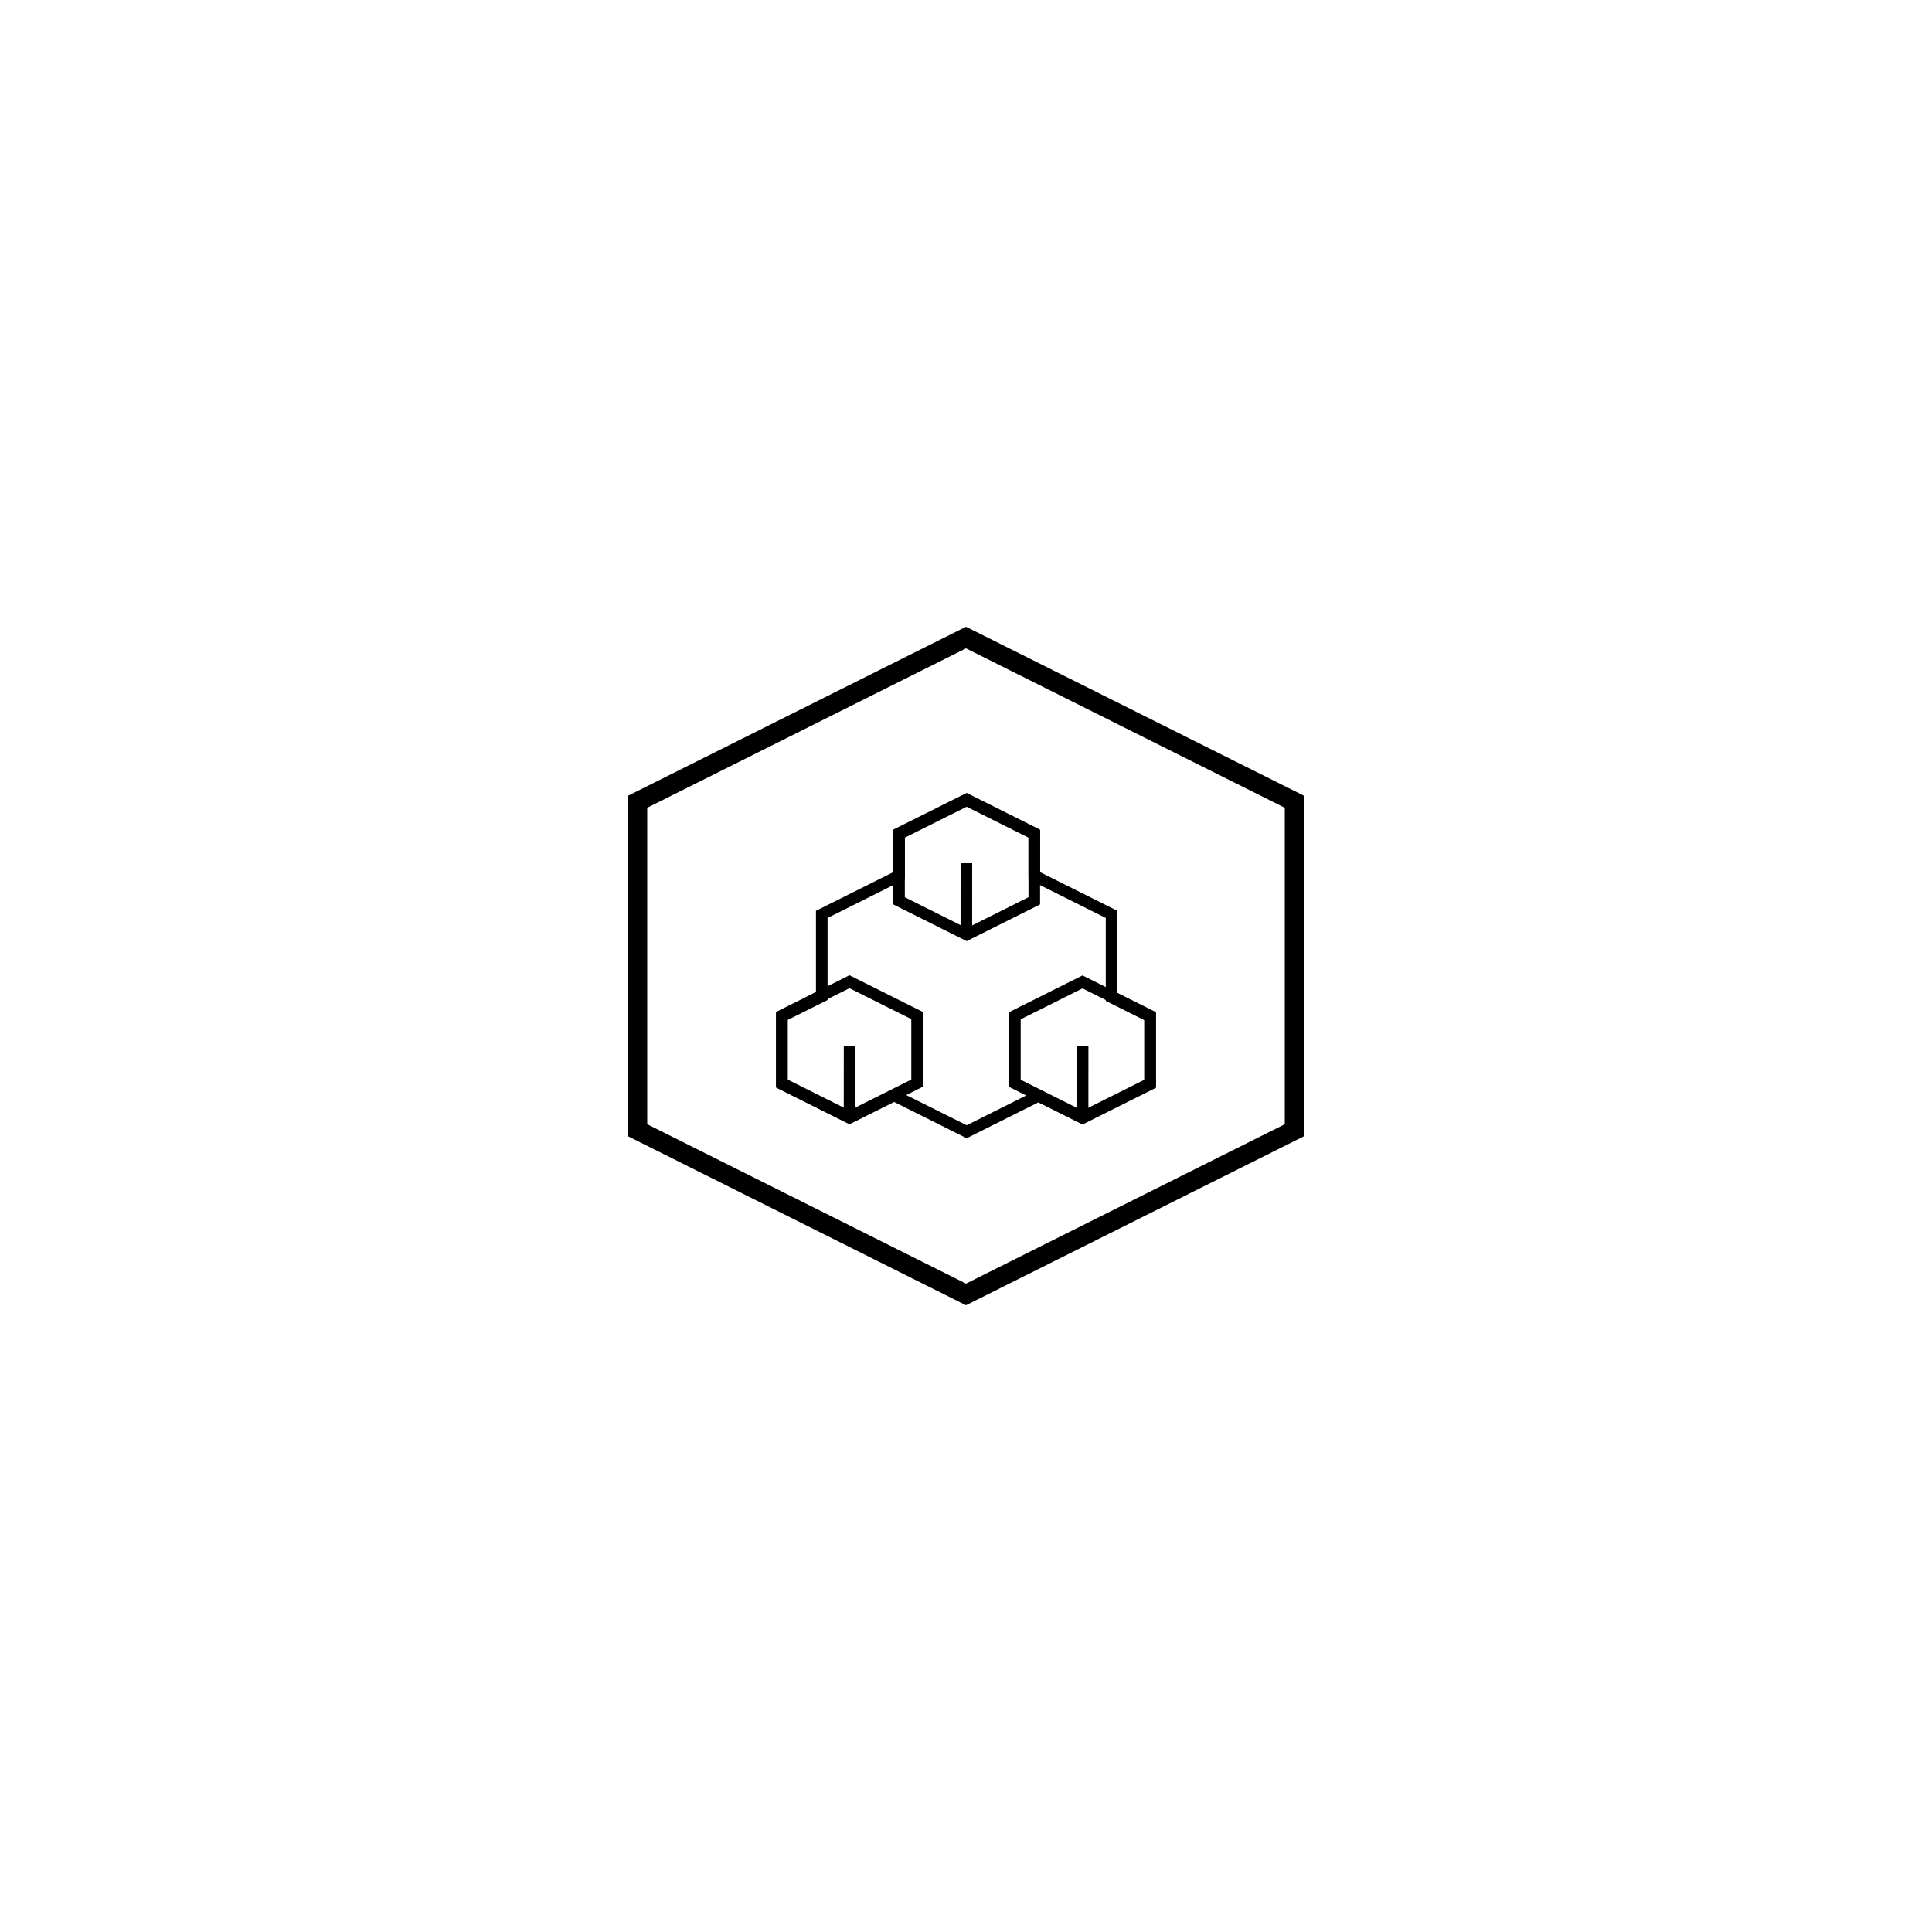
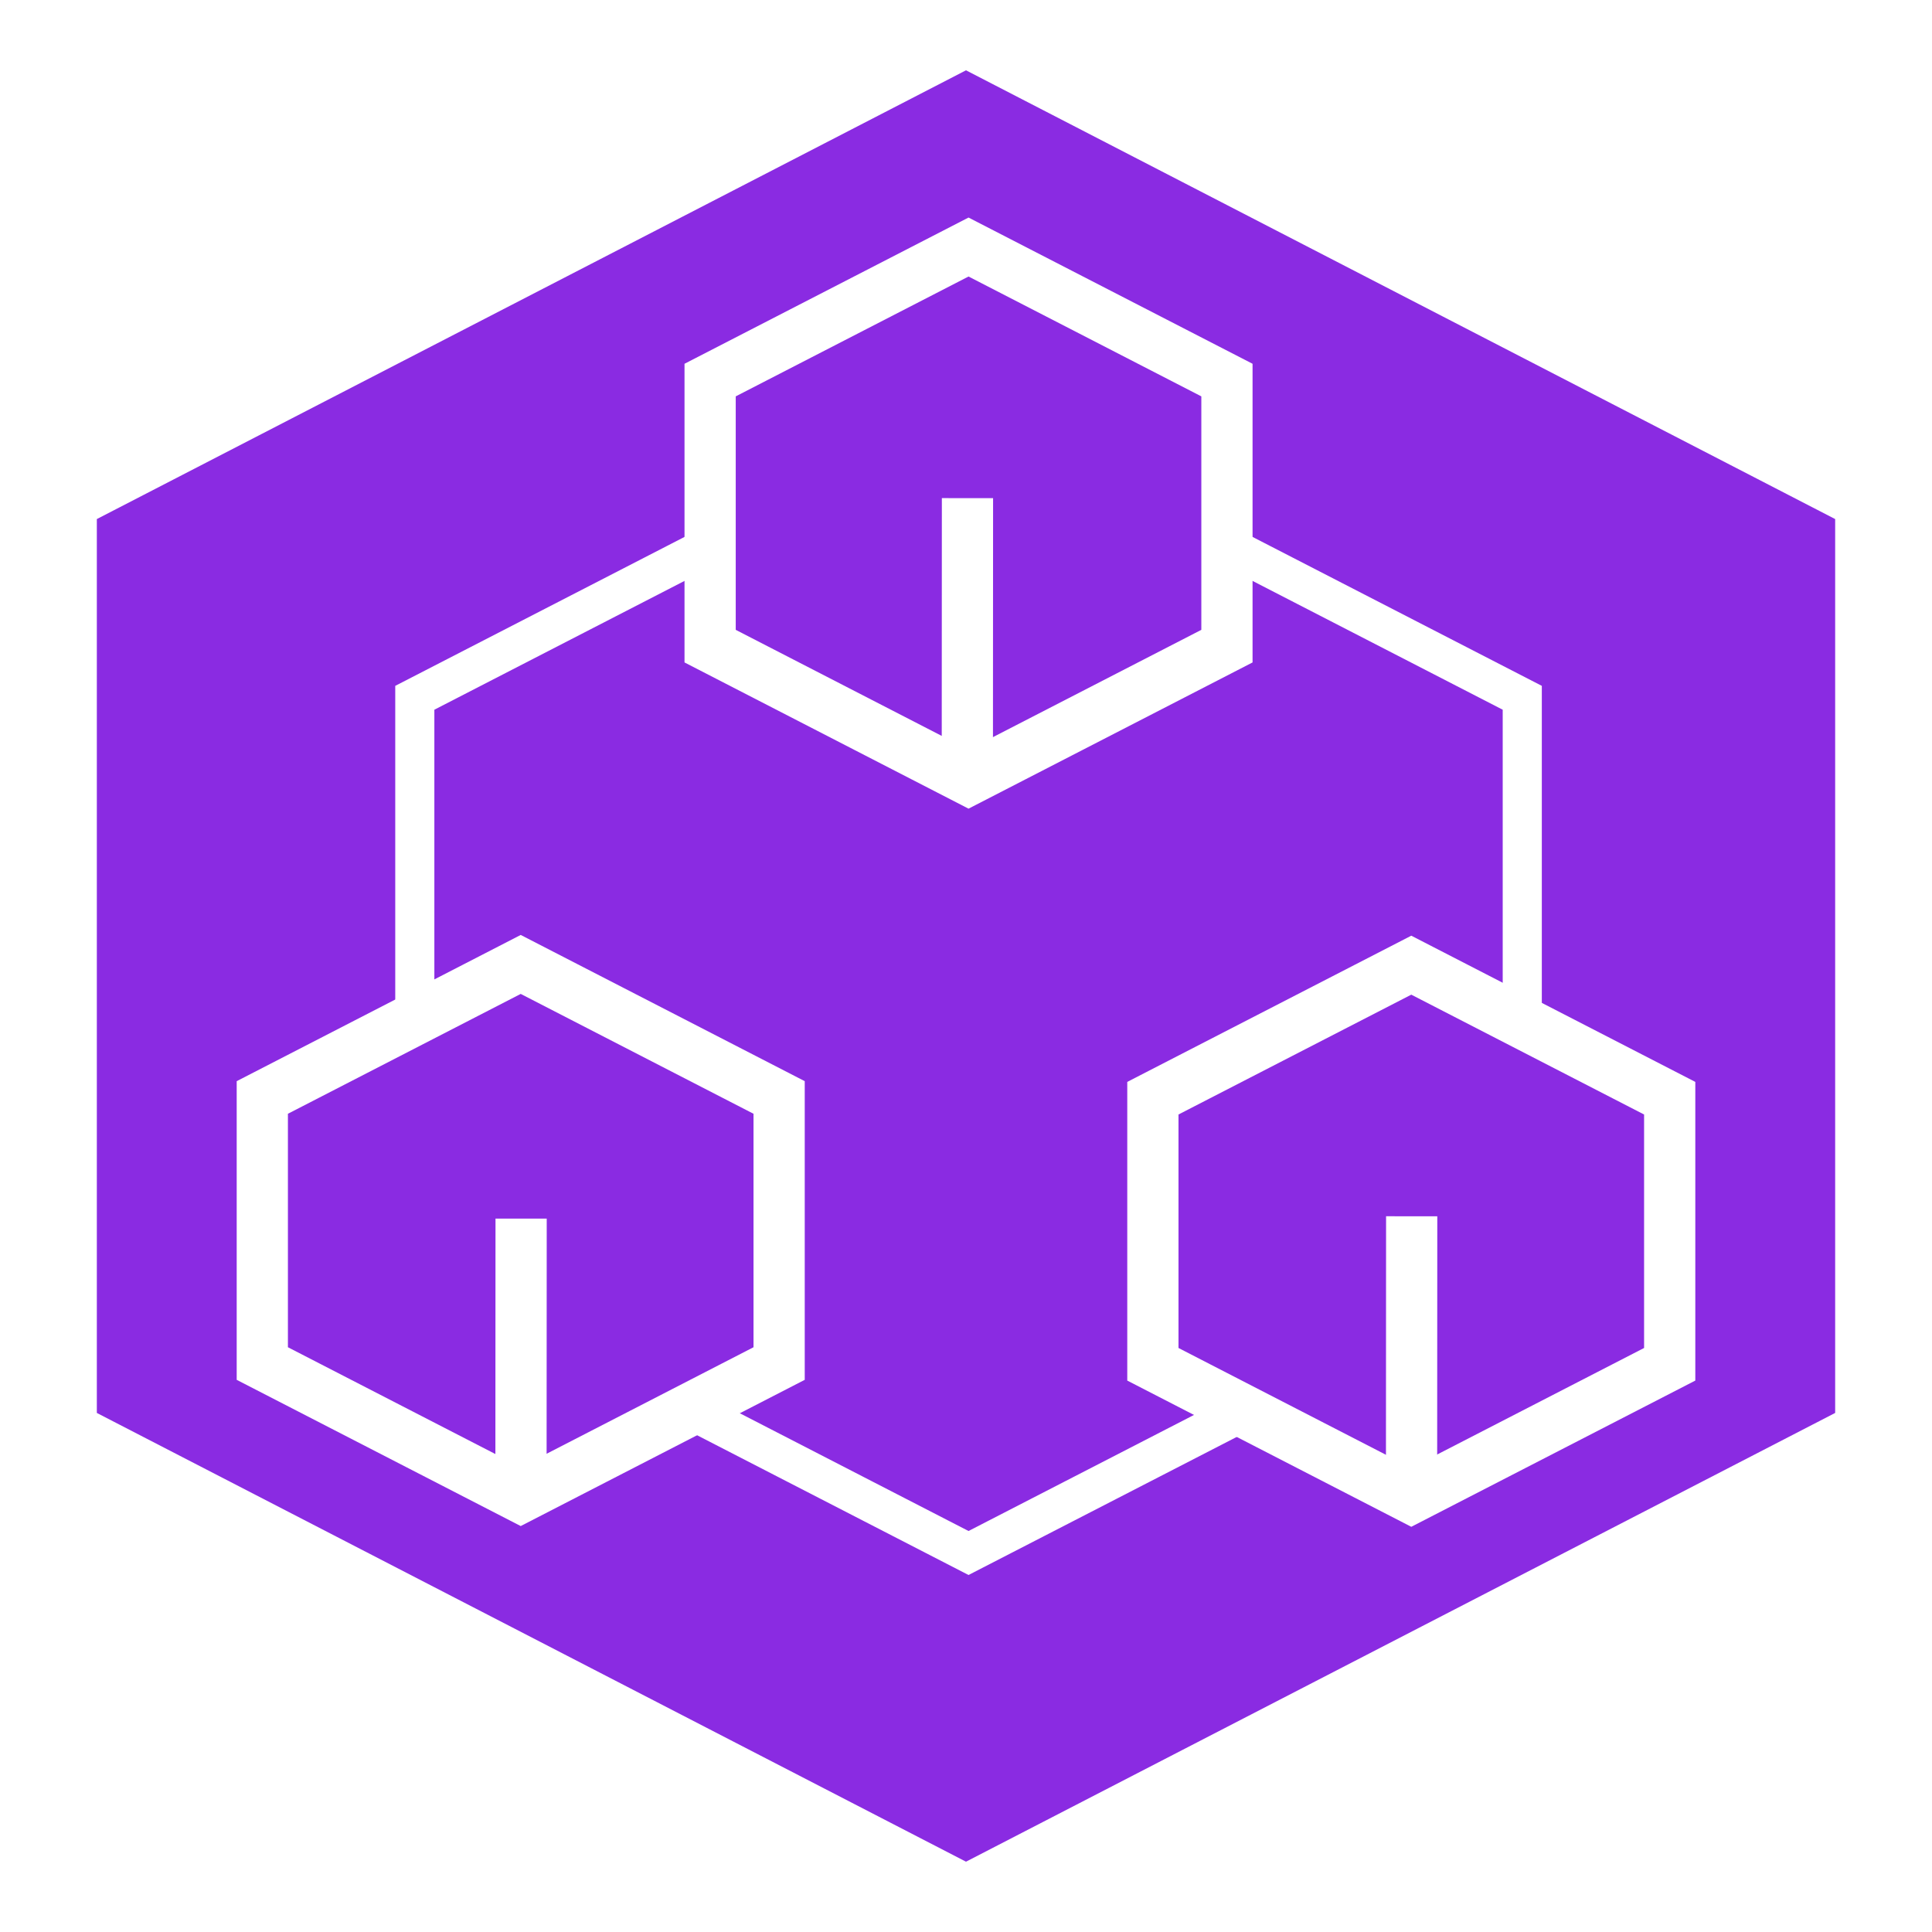
<svg xmlns="http://www.w3.org/2000/svg" xmlns:ns1="https://boxy-svg.com" viewBox="0 0 500 500" preserveAspectRatio="xMidYMid slice" width="500px" height="500px">
  <defs>
    <ns1:guide x="250.139" y="269.934" angle="0" />
    <ns1:guide x="250.2" y="256.663" angle="90" />
    <ns1:guide x="250.068" y="285.745" angle="90" />
    <ns1:guide x="249.887" y="241.796" angle="90" />
    <ns1:export>
      <ns1:file format="svg" path="logo.svg" />
+       <ns1:file format="webp" path="logo.webp" excluded="true" />
+       <ns1:file format="webp" href="#object-0" path="Sem título.webp" />
+       <ns1:file format="webp" href="#object-1" path="Sem título 2.webp" />
+       <ns1:file format="webp" href="#object-2" path="Sem título 3.webp" />
+       <ns1:file format="webp" href="#object-3" path="Sem título 4.webp" />
+       <ns1:file format="webp" href="#object-4" path="Sem título 5.webp" />
    </ns1:export>
+     <filter id="filter-0" ns1:pinned="true" primitiveUnits="objectBoundingBox">
+       <feBlend result="blend-0" in="none" in2="none" mode="normal" />
+     </filter>
  </defs>
-   <path d="M 250 165 L 335 207.5 L 335 292.5 L 250 335 L 165 292.5 L 165 207.5 Z" ns1:shape="n-gon 250 250 98.15 85 6 0 1@bcbf6f66" style="stroke: rgb(0, 0, 0); fill: none; stroke-width: 5px;" />
-   <g transform="matrix(1, 0, 0, 1, 0.171494, 5.167496)">
-     <path d="M 219.673 248.9 L 237.173 257.65 L 237.173 275.15 L 219.673 283.9 L 202.173 275.15 L 202.173 257.65 Z" ns1:shape="n-gon 219.673 266.4 20.207 17.5 6 0 1@03467884" style="stroke: rgb(0, 0, 0); stroke-width: 3px; fill: none;" />
-     <line style="fill: rgb(216, 216, 216); stroke: rgb(0, 0, 0); stroke-width: 3px; transform-box: fill-box; transform-origin: 50% 50%;" x1="227.842" y1="271.261" x2="227.851" y2="253.761" transform="matrix(0.390731, 0.920505, -0.920505, 0.390731, 0.000012, -0.000002)" />
-     <line style="fill: rgb(216, 216, 216); stroke: rgb(0, 0, 0); stroke-width: 3px; transform-origin: 211.48px 262.498px;" x1="211.476" y1="271.246" x2="211.485" y2="253.748" transform="matrix(0.382684, -0.923879, 0.923879, 0.382684, -0.000008, 0.000015)" />
-     <line style="fill: rgb(216, 216, 216); stroke: rgb(0, 0, 0); stroke-width: 3px; transform-origin: 219.695px 274.367px;" x1="219.691" y1="283.115" x2="219.7" y2="265.617" />
+   <path d="M 250 12.5 L 480.001 131.25 L 480.001 368.75 L 250 487.5 L 19.999 368.75 L 19.999 131.25 Z" ns1:shape="n-gon 250 250 265.582 237.5 6 0 1@11e282aa" style="stroke-width: 10.123px; isolation: isolate; fill: rgb(138, 43, 226); stroke: rgb(255, 255, 255);" id="object-0" />
+   <path d="M 250.655 64.375 L 317.531 98.803 L 317.531 141.235 L 393.96 180.586 L 393.96 265.012 L 432.117 284.655 L 432.117 353.515 L 365.239 387.946 L 321.517 365.437 L 250.655 401.916 L 178.952 364.999 L 134.76 387.752 L 67.883 353.323 L 67.883 284.462 L 107.351 264.145 L 107.351 180.586 L 183.779 141.235 L 183.779 98.803 L 250.655 64.375 Z" style="paint-order: fill; stroke-width: 10.123px; isolation: isolate; fill: rgb(138, 43, 226); stroke: rgb(255, 255, 255);" id="object-4" />
+   <g transform="matrix(3.821512, 0, 0, 3.934817, -704.7222, -729.7832)" style="isolation: isolate;" id="object-1">
+     <path d="M 219.673 248.9 L 237.173 257.65 L 237.173 275.15 L 219.673 283.9 L 202.173 275.15 L 202.173 257.65 Z" ns1:shape="n-gon 219.673 266.4 20.207 17.5 6 0 1@03467884" style="stroke-width: 3.469px; fill: rgb(138, 43, 226); stroke: rgb(255, 255, 255);" />
+     <line style="transform-box: fill-box; transform-origin: 50% 50%; stroke-width: 3.469px; fill: rgb(138, 43, 226); stroke: rgb(255, 255, 255);" x1="227.842" y1="271.261" x2="227.851" y2="253.761" transform="matrix(0.390731, 0.920505, -0.920505, 0.390731, 0.000012, -0.000002)" />
+     <line style="transform-origin: 211.48px 262.498px; stroke-width: 3.469px; fill: rgb(138, 43, 226); stroke: rgb(255, 255, 255);" x1="211.476" y1="271.246" x2="211.485" y2="253.748" transform="matrix(0.382684, -0.923879, 0.923879, 0.382684, -0.000008, 0.000015)" />
+     <line style="transform-origin: 219.695px 274.367px; stroke-width: 3.469px; fill: rgb(138, 43, 226); stroke: rgb(255, 255, 255);" x1="219.691" y1="283.115" x2="219.7" y2="265.617" />
  </g>
-   <g transform="matrix(1, 0, 0, 1, 0.171494, 5.167496)">
-     <path d="M 279.984 248.949 L 297.484 257.699 L 297.484 275.199 L 279.984 283.949 L 262.484 275.199 L 262.484 257.699 Z" ns1:shape="n-gon 279.984 266.449 20.207 17.5 6 0 1@9a48d1e4" style="stroke: rgb(0, 0, 0); stroke-width: 3px; fill: none;" />
-     <line style="fill: rgb(216, 216, 216); stroke: rgb(0, 0, 0); stroke-width: 3px; transform-origin: 288.089px 262.205px;" x1="288.085" y1="270.955" x2="288.094" y2="253.455" transform="matrix(0.390731, 0.920505, -0.920505, 0.390731, 0.000018, -0.000007)" />
-     <line style="fill: rgb(216, 216, 216); stroke: rgb(0, 0, 0); stroke-width: 3px; transform-origin: 271.859px 262.26px;" x1="271.855" y1="271.008" x2="271.864" y2="253.51" transform="matrix(0.382684, -0.923879, 0.923879, 0.382684, -0.000002, -0.000021)" />
-     <line style="fill: rgb(216, 216, 216); stroke: rgb(0, 0, 0); stroke-width: 3px; transform-origin: 280.006px 274.214px;" x1="280.002" y1="282.962" x2="280.011" y2="265.464" />
+   <g transform="matrix(3.821512, 0, 0, 3.934817, -704.7222, -729.7832)" style="isolation: isolate;" id="object-2">
+     <path d="M 279.984 248.949 L 297.484 257.699 L 297.484 275.199 L 279.984 283.949 L 262.484 275.199 L 262.484 257.699 Z" ns1:shape="n-gon 279.984 266.449 20.207 17.5 6 0 1@9a48d1e4" style="stroke-width: 3.469px; fill: rgb(138, 43, 226); stroke: rgb(255, 255, 255);" />
+     <line style="transform-origin: 288.089px 262.205px; stroke-width: 3.469px; fill: rgb(138, 43, 226); stroke: rgb(255, 255, 255);" x1="288.085" y1="270.955" x2="288.094" y2="253.455" transform="matrix(0.390731, 0.920505, -0.920505, 0.390731, 0.000018, -0.000007)" />
+     <line style="transform-origin: 271.859px 262.26px; stroke-width: 3.469px; fill: rgb(138, 43, 226); stroke: rgb(255, 255, 255);" x1="271.855" y1="271.008" x2="271.864" y2="253.51" transform="matrix(0.382684, -0.923879, 0.923879, 0.382684, -0.000002, -0.000021)" />
+     <line style="transform-origin: 280.006px 274.214px; stroke-width: 3.469px; fill: rgb(138, 43, 226); stroke: rgb(255, 255, 255);" x1="280.002" y1="282.962" x2="280.011" y2="265.464" />
  </g>
-   <g transform="matrix(1, 0, 0, 1, 0.171494, 5.167496)">
-     <path d="M 250 201.716 L 267.5 210.466 L 267.5 227.966 L 250 236.716 L 232.5 227.966 L 232.5 210.466 Z" ns1:shape="n-gon 250 219.216 20.207 17.5 6 0 1@b95d6def" style="stroke: rgb(0, 0, 0); stroke-width: 3px; fill: none; mix-blend-mode: multiply; paint-order: fill;" />
-     <line style="fill: rgb(216, 216, 216); stroke: rgb(0, 0, 0); stroke-width: 3px; transform-origin: 258.105px 214.972px;" x1="258.101" y1="223.722" x2="258.11" y2="206.222" transform="matrix(0.390731, 0.920505, -0.920505, 0.390731, -0.000009, 0.000019)" />
-     <line style="fill: rgb(216, 216, 216); stroke: rgb(0, 0, 0); stroke-width: 3px; transform-origin: 241.875px 215.027px;" x1="241.871" y1="223.775" x2="241.88" y2="206.277" transform="matrix(0.382684, -0.923879, 0.923879, 0.382684, 0.000004, 0.000007)" />
-     <line style="fill: rgb(216, 216, 216); stroke: rgb(0, 0, 0); stroke-width: 3px; transform-origin: 249.923px 226.981px;" x1="249.919" y1="235.729" x2="249.928" y2="218.231" />
+   <g transform="matrix(3.821512, 0, 0, 3.934817, -704.7222, -729.7832)" style="isolation: isolate;" id="object-3">
+     <path d="M 250 201.716 L 267.5 210.466 L 267.5 227.966 L 250 236.716 L 232.5 227.966 L 232.5 210.466 Z" ns1:shape="n-gon 250 219.216 20.207 17.5 6 0 1@b95d6def" style="mix-blend-mode: multiply; paint-order: fill; stroke-width: 3.469px; fill: rgb(138, 43, 226); stroke: rgb(255, 255, 255);" />
+     <line style="transform-origin: 258.105px 214.972px; stroke-width: 3.469px; fill: rgb(138, 43, 226); stroke: rgb(255, 255, 255);" x1="258.101" y1="223.722" x2="258.11" y2="206.222" transform="matrix(0.390731, 0.920505, -0.920505, 0.390731, -0.000009, 0.000019)" />
+     <line style="transform-origin: 241.875px 215.027px; stroke-width: 3.469px; fill: rgb(138, 43, 226); stroke: rgb(255, 255, 255);" x1="241.871" y1="223.775" x2="241.88" y2="206.277" transform="matrix(0.382684, -0.923879, 0.923879, 0.382684, 0.000004, 0.000007)" />
+     <line style="transform-origin: 249.923px 226.981px; stroke-width: 3.469px; fill: rgb(138, 43, 226); stroke: rgb(255, 255, 255);" x1="249.919" y1="235.729" x2="249.928" y2="218.231" />
  </g>
-   <path d="M 250.171 207.108 L 267.671 215.858 L 267.671 226.642 L 287.671 236.642 L 287.671 258.099 L 297.655 263.091 L 297.655 280.591 L 280.155 289.341 L 268.714 283.621 L 250.171 292.892 L 231.408 283.51 L 219.844 289.292 L 202.344 280.542 L 202.344 263.042 L 212.671 257.878 L 212.671 236.642 L 232.671 226.642 L 232.671 215.858 L 250.171 207.108 Z" style="stroke: rgb(0, 0, 0); stroke-width: 3px; fill: none; mix-blend-mode: multiply; paint-order: fill;" />
</svg>
